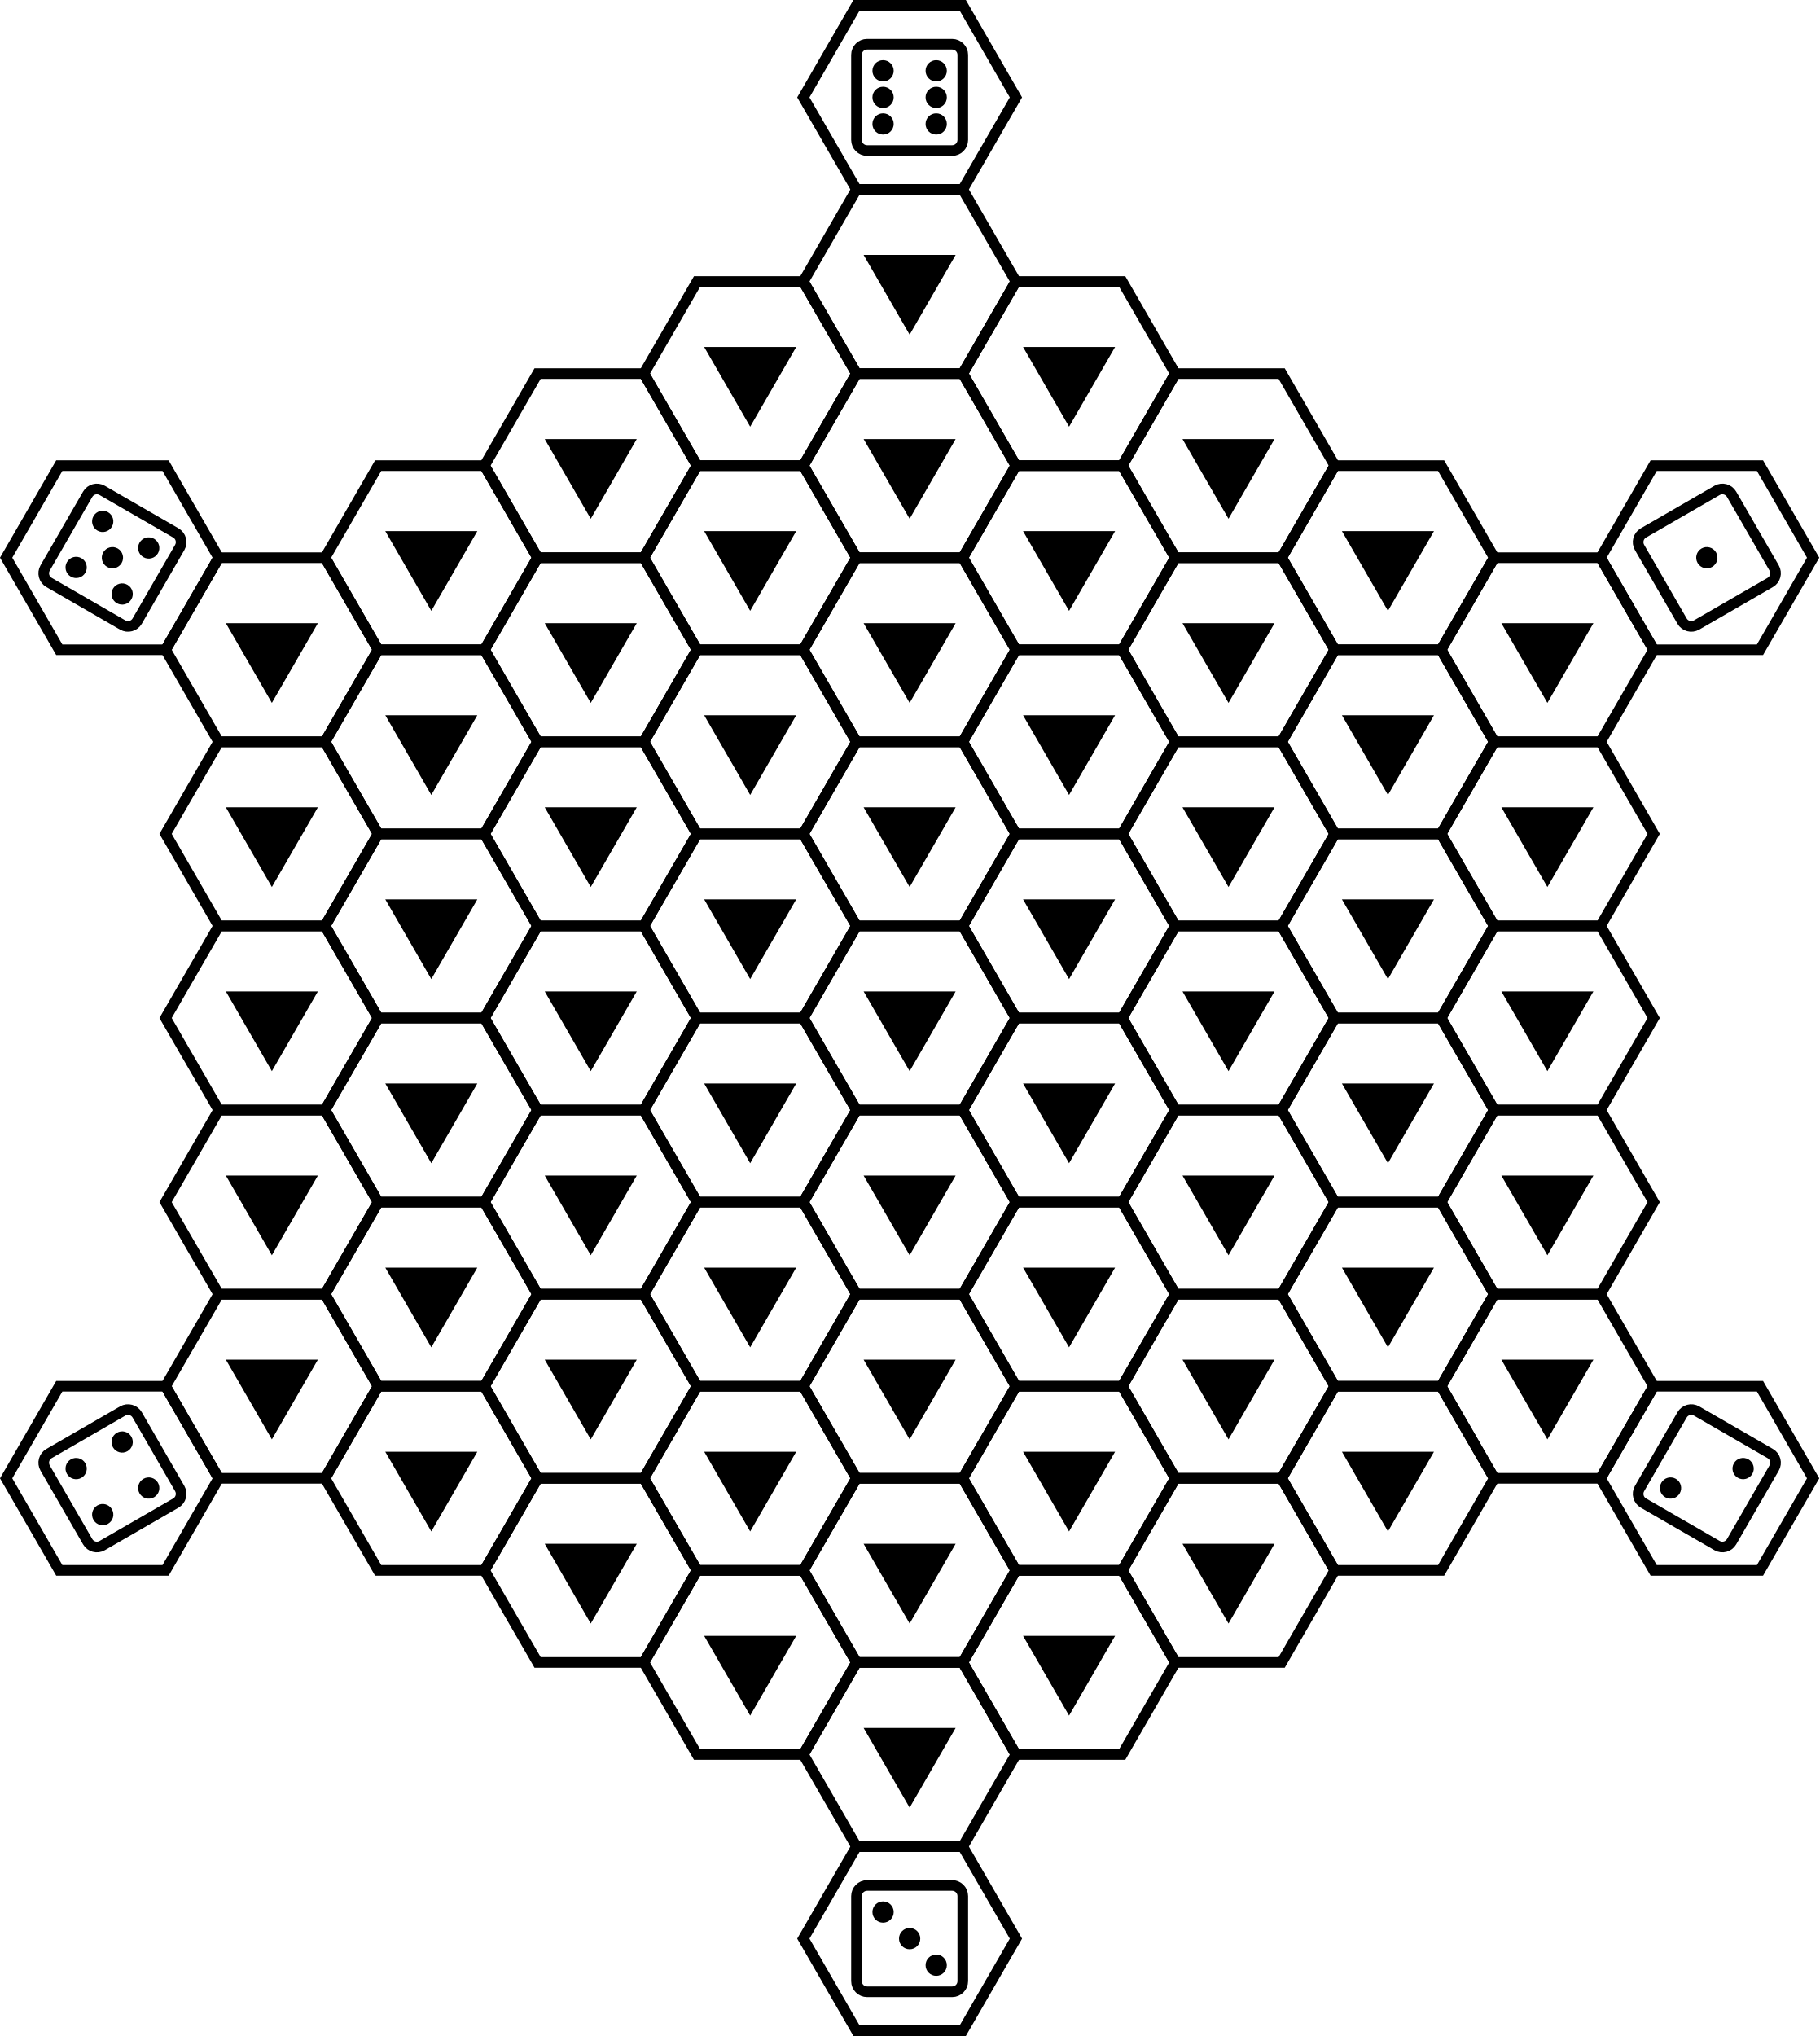
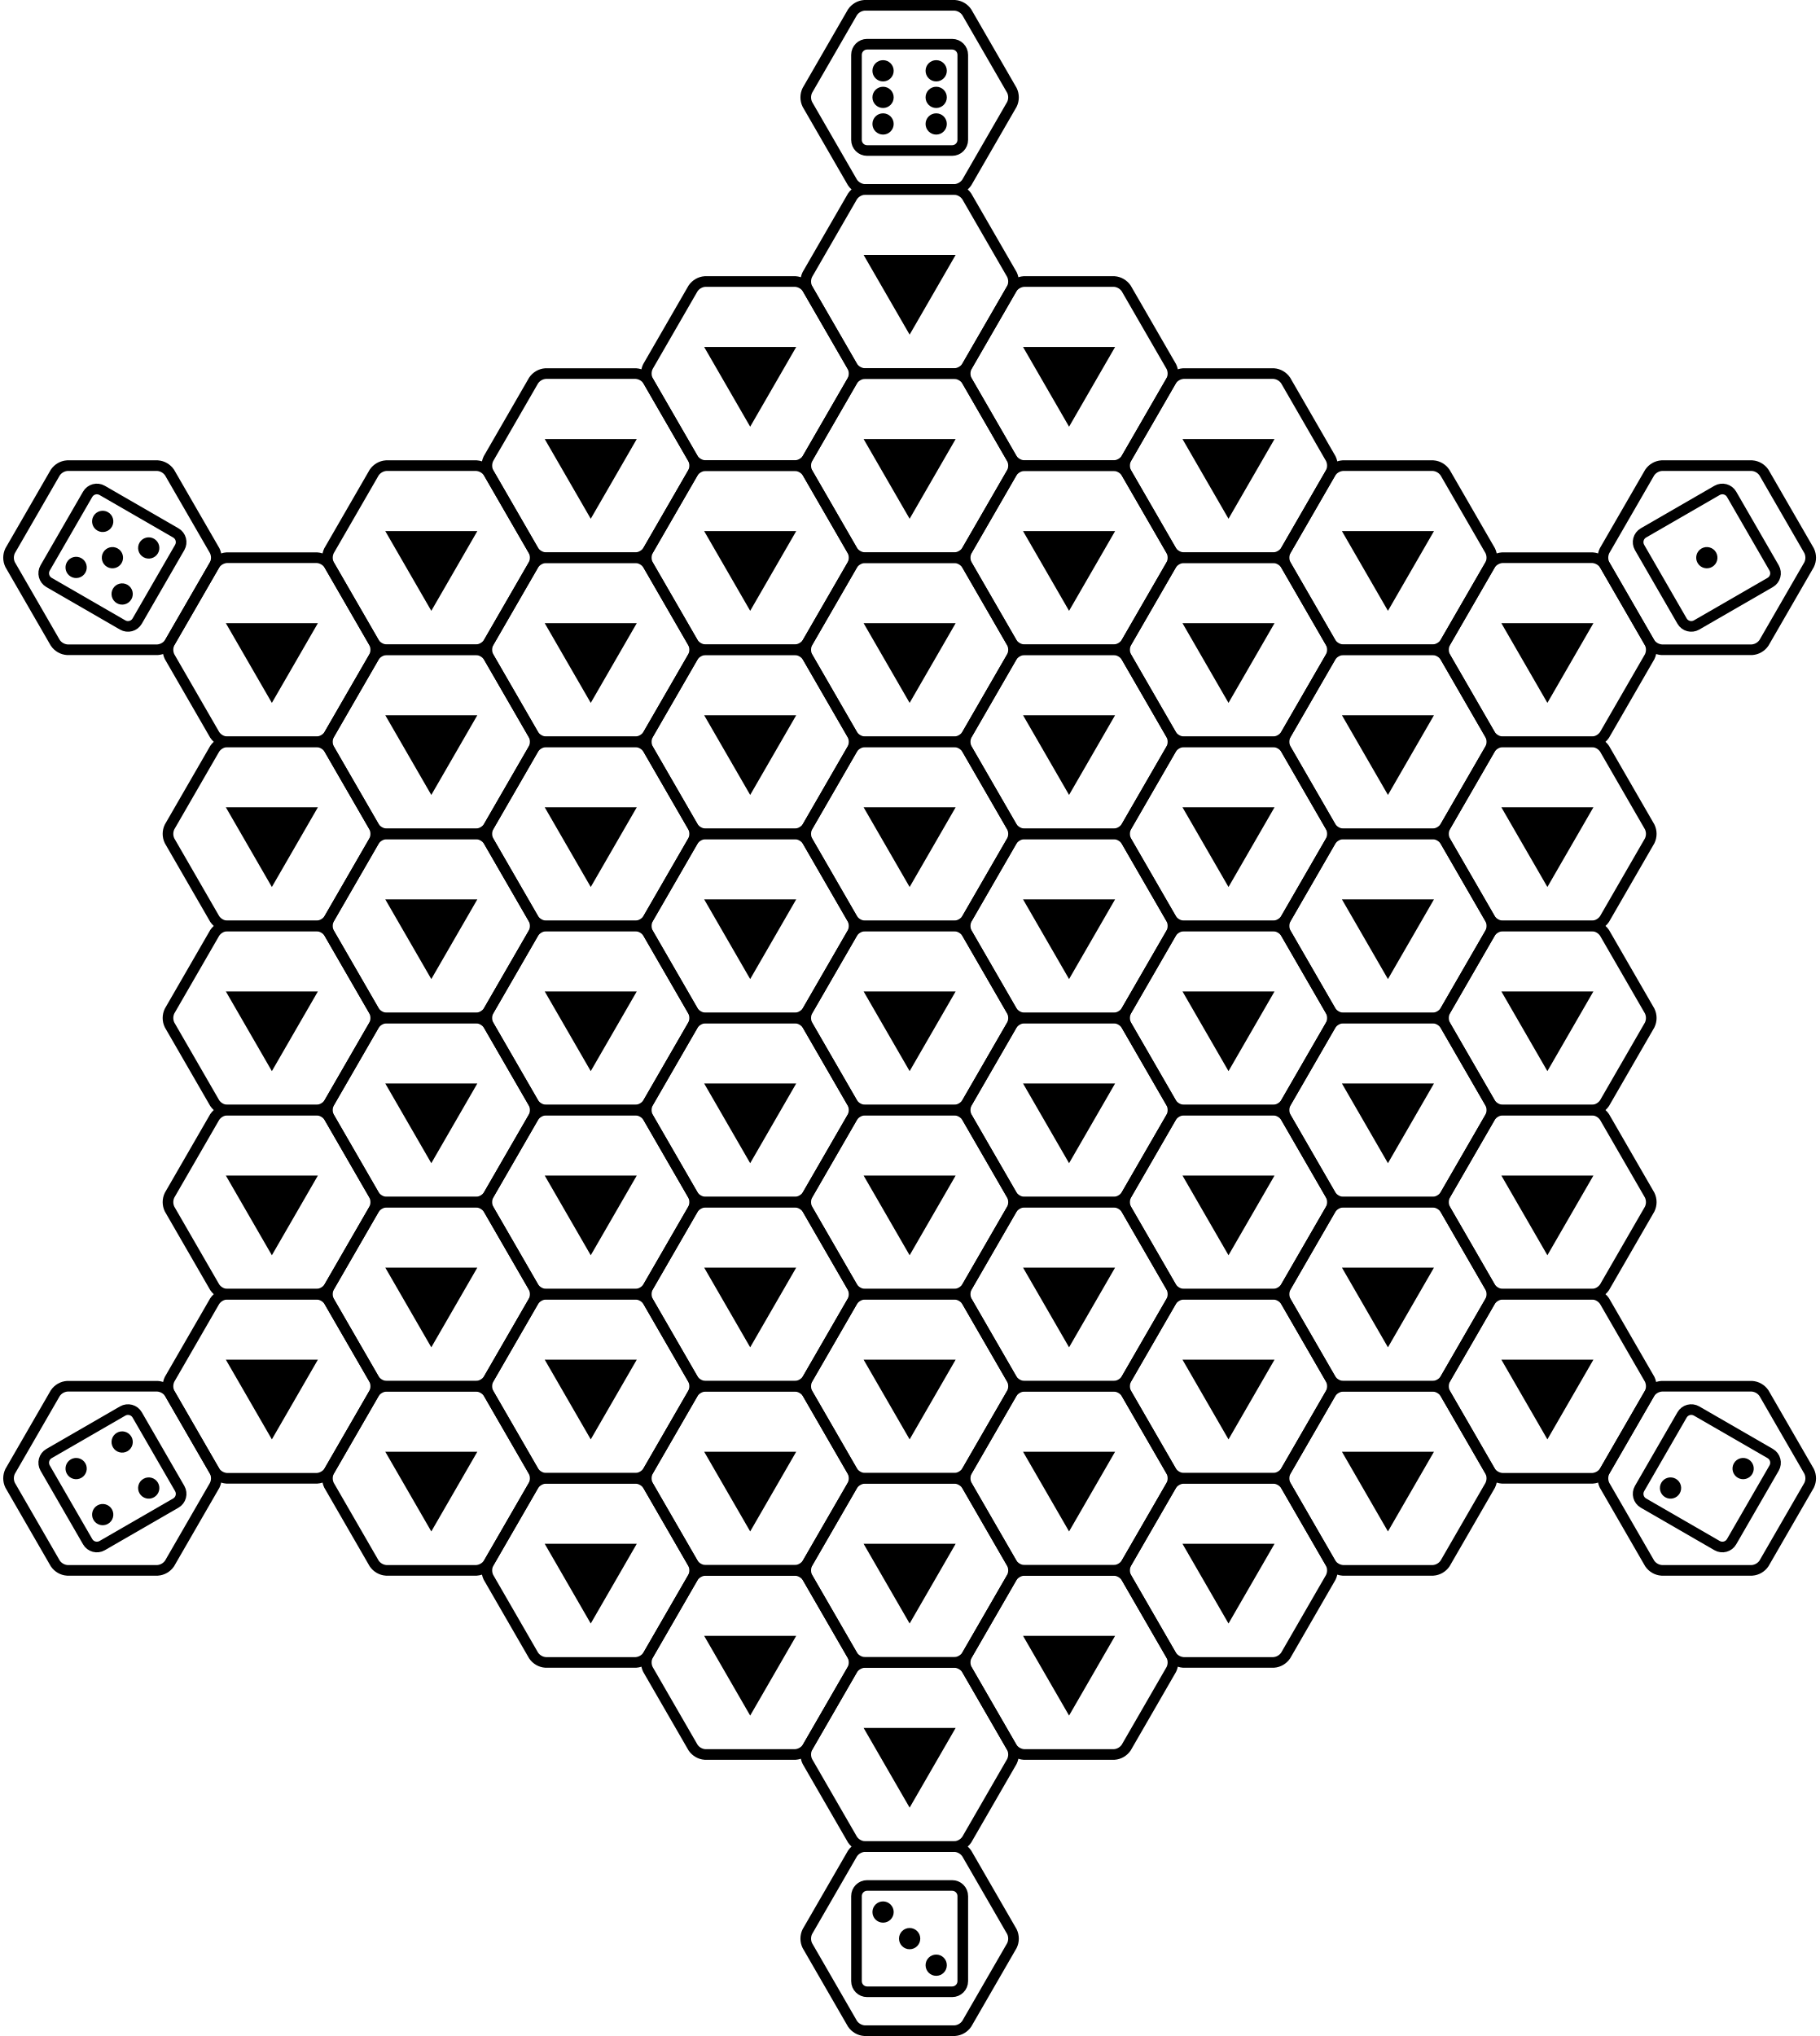
<svg xmlns="http://www.w3.org/2000/svg" viewBox="0 0 171.155 191.526">
  <defs>
-     <path d="M95.577,95.763 L90.577,104.423 L80.577,104.423 L75.577,95.763 L80.577,87.103 L90.577,87.103 z" fill="none" id="hexagon" stroke="black" stroke-width="1" />
+     <path d="M95.202,95.113 A1.5,1.5,0,0,1,95.202,96.412 L90.952,103.774 A1.5,1.5,0,0,1,89.827,104.423 L81.327,104.423 A1.5,1.5,0,0,1,80.202,103.774 L75.952,96.412 A1.5,1.5,0,0,1,75.952,95.113 L80.202,87.752 A1.5,1.5,0,0,1,81.327,87.103 L89.827,87.103 A1.5,1.5,0,0,1,90.952,87.752 z" fill="none" id="hexagon" stroke="black" stroke-width="1" />
    <path d="M85.577,100.763 L81.247,93.263 L89.907,93.263 z" fill="black" id="triangle" stroke="none" />
    <g id="board_cell">
      <use href="#hexagon" />
      <use href="#triangle" />
    </g>
    <rect fill="none" height="10" id="dice_outline" rx="1" stroke="black" stroke-width="1" width="10" x="80.577" y="90.763" />
    <circle cx="85.577" cy="95.763" fill="black" id="pip" r="1" stroke="none" />
    <use href="#pip" id="centre_pip" />
    <use href="#pip" id="top_left_pip" x="-2.5" y="-2.5" />
    <use href="#pip" id="top_right_pip" x="2.5" y="-2.5" />
    <use href="#pip" id="bottom_left_pip" x="-2.5" y="2.5" />
    <use href="#pip" id="bottom_right_pip" x="2.5" y="2.5" />
    <use href="#pip" id="centre_left_pip" x="-2.5" />
    <use href="#pip" id="centre_right_pip" x="2.5" />
    <g id="dice_with_pips_1">
      <use href="#dice_outline" />
      <use href="#centre_pip" />
    </g>
    <g id="dice_with_pips_2">
      <use href="#dice_outline" />
      <use href="#top_left_pip" />
      <use href="#bottom_right_pip" />
    </g>
    <g id="dice_with_pips_3">
      <use href="#dice_outline" />
      <use href="#top_left_pip" />
      <use href="#centre_pip" />
      <use href="#bottom_right_pip" />
    </g>
    <g id="dice_with_pips_4">
      <use href="#dice_outline" />
      <use href="#top_left_pip" />
      <use href="#top_right_pip" />
      <use href="#bottom_left_pip" />
      <use href="#bottom_right_pip" />
    </g>
    <g id="dice_with_pips_5">
      <use href="#dice_outline" />
      <use href="#centre_pip" />
      <use href="#top_left_pip" />
      <use href="#top_right_pip" />
      <use href="#bottom_left_pip" />
      <use href="#bottom_right_pip" />
    </g>
    <g id="dice_with_pips_6">
      <use href="#dice_outline" />
      <use href="#top_left_pip" />
      <use href="#top_right_pip" />
      <use href="#bottom_left_pip" />
      <use href="#bottom_right_pip" />
      <use href="#centre_left_pip" />
      <use href="#centre_right_pip" />
    </g>
    <g id="direction_hexagon_1">
      <use href="#hexagon" />
      <use href="#dice_with_pips_1" transform="rotate(60,85.57735,95.76279)" />
    </g>
    <g id="direction_hexagon_2">
      <use href="#hexagon" />
      <use href="#dice_with_pips_2" transform="rotate(120,85.57735,95.76279)" />
    </g>
    <g id="direction_hexagon_3">
      <use href="#hexagon" />
      <use href="#dice_with_pips_3" transform="rotate(180,85.57735,95.76279)" />
    </g>
    <g id="direction_hexagon_4">
      <use href="#hexagon" />
      <use href="#dice_with_pips_4" transform="rotate(240,85.57735,95.76279)" />
    </g>
    <g id="direction_hexagon_5">
      <use href="#hexagon" />
      <use href="#dice_with_pips_5" transform="rotate(300,85.57735,95.76279)" />
    </g>
    <g id="direction_hexagon_6">
      <use href="#hexagon" />
      <use href="#dice_with_pips_6" transform="rotate(360,85.57735,95.76279)" />
    </g>
  </defs>
  <rect fill="none" height="191.526" width="171.155" />
  <use href="#direction_hexagon_1" x="75" y="-43.301" />
  <use href="#direction_hexagon_2" x="75" y="43.301" />
  <use href="#direction_hexagon_3" x="0" y="86.603" />
  <use href="#direction_hexagon_4" x="-75" y="43.301" />
  <use href="#direction_hexagon_5" x="-75" y="-43.301" />
  <use href="#direction_hexagon_6" x="-0" y="-86.603" />
  <use href="#board_cell" />
  <use href="#board_cell" x="15" y="8.66" />
  <use href="#board_cell" x="0" y="17.321" />
  <use href="#board_cell" x="-15" y="8.66" />
  <use href="#board_cell" x="-15" y="-8.66" />
  <use href="#board_cell" x="-0" y="-17.321" />
  <use href="#board_cell" x="15" y="-8.66" />
  <use href="#board_cell" x="30" y="17.321" />
  <use href="#board_cell" x="15" y="25.981" />
  <use href="#board_cell" x="0" y="34.641" />
  <use href="#board_cell" x="-15" y="25.981" />
  <use href="#board_cell" x="-30" y="17.321" />
  <use href="#board_cell" x="-30" y="0" />
  <use href="#board_cell" x="-30" y="-17.321" />
  <use href="#board_cell" x="-15" y="-25.981" />
  <use href="#board_cell" x="-0" y="-34.641" />
  <use href="#board_cell" x="15" y="-25.981" />
  <use href="#board_cell" x="30" y="-17.321" />
  <use href="#board_cell" x="30" y="-0" />
  <use href="#board_cell" x="45" y="25.981" />
  <use href="#board_cell" x="30" y="34.641" />
  <use href="#board_cell" x="15" y="43.301" />
  <use href="#board_cell" x="0" y="51.962" />
  <use href="#board_cell" x="-15" y="43.301" />
  <use href="#board_cell" x="-30" y="34.641" />
  <use href="#board_cell" x="-45" y="25.981" />
  <use href="#board_cell" x="-45" y="8.66" />
  <use href="#board_cell" x="-45" y="-8.66" />
  <use href="#board_cell" x="-45" y="-25.981" />
  <use href="#board_cell" x="-30" y="-34.641" />
  <use href="#board_cell" x="-15" y="-43.301" />
  <use href="#board_cell" x="-0" y="-51.962" />
  <use href="#board_cell" x="15" y="-43.301" />
  <use href="#board_cell" x="30" y="-34.641" />
  <use href="#board_cell" x="45" y="-25.981" />
  <use href="#board_cell" x="45" y="-8.66" />
  <use href="#board_cell" x="45" y="8.66" />
  <use href="#board_cell" x="60" y="34.641" />
  <use href="#board_cell" x="45" y="43.301" />
  <use href="#board_cell" x="30" y="51.962" />
  <use href="#board_cell" x="15" y="60.622" />
  <use href="#board_cell" x="0" y="69.282" />
  <use href="#board_cell" x="-15" y="60.622" />
  <use href="#board_cell" x="-30" y="51.962" />
  <use href="#board_cell" x="-45" y="43.301" />
  <use href="#board_cell" x="-60" y="34.641" />
  <use href="#board_cell" x="-60" y="17.321" />
  <use href="#board_cell" x="-60" y="0" />
  <use href="#board_cell" x="-60" y="-17.321" />
  <use href="#board_cell" x="-60" y="-34.641" />
  <use href="#board_cell" x="-45" y="-43.301" />
  <use href="#board_cell" x="-30" y="-51.962" />
  <use href="#board_cell" x="-15" y="-60.622" />
  <use href="#board_cell" x="-0" y="-69.282" />
  <use href="#board_cell" x="15" y="-60.622" />
  <use href="#board_cell" x="30" y="-51.962" />
  <use href="#board_cell" x="45" y="-43.301" />
  <use href="#board_cell" x="60" y="-34.641" />
  <use href="#board_cell" x="60" y="-17.321" />
  <use href="#board_cell" x="60" y="-0" />
  <use href="#board_cell" x="60" y="17.321" />
</svg>
